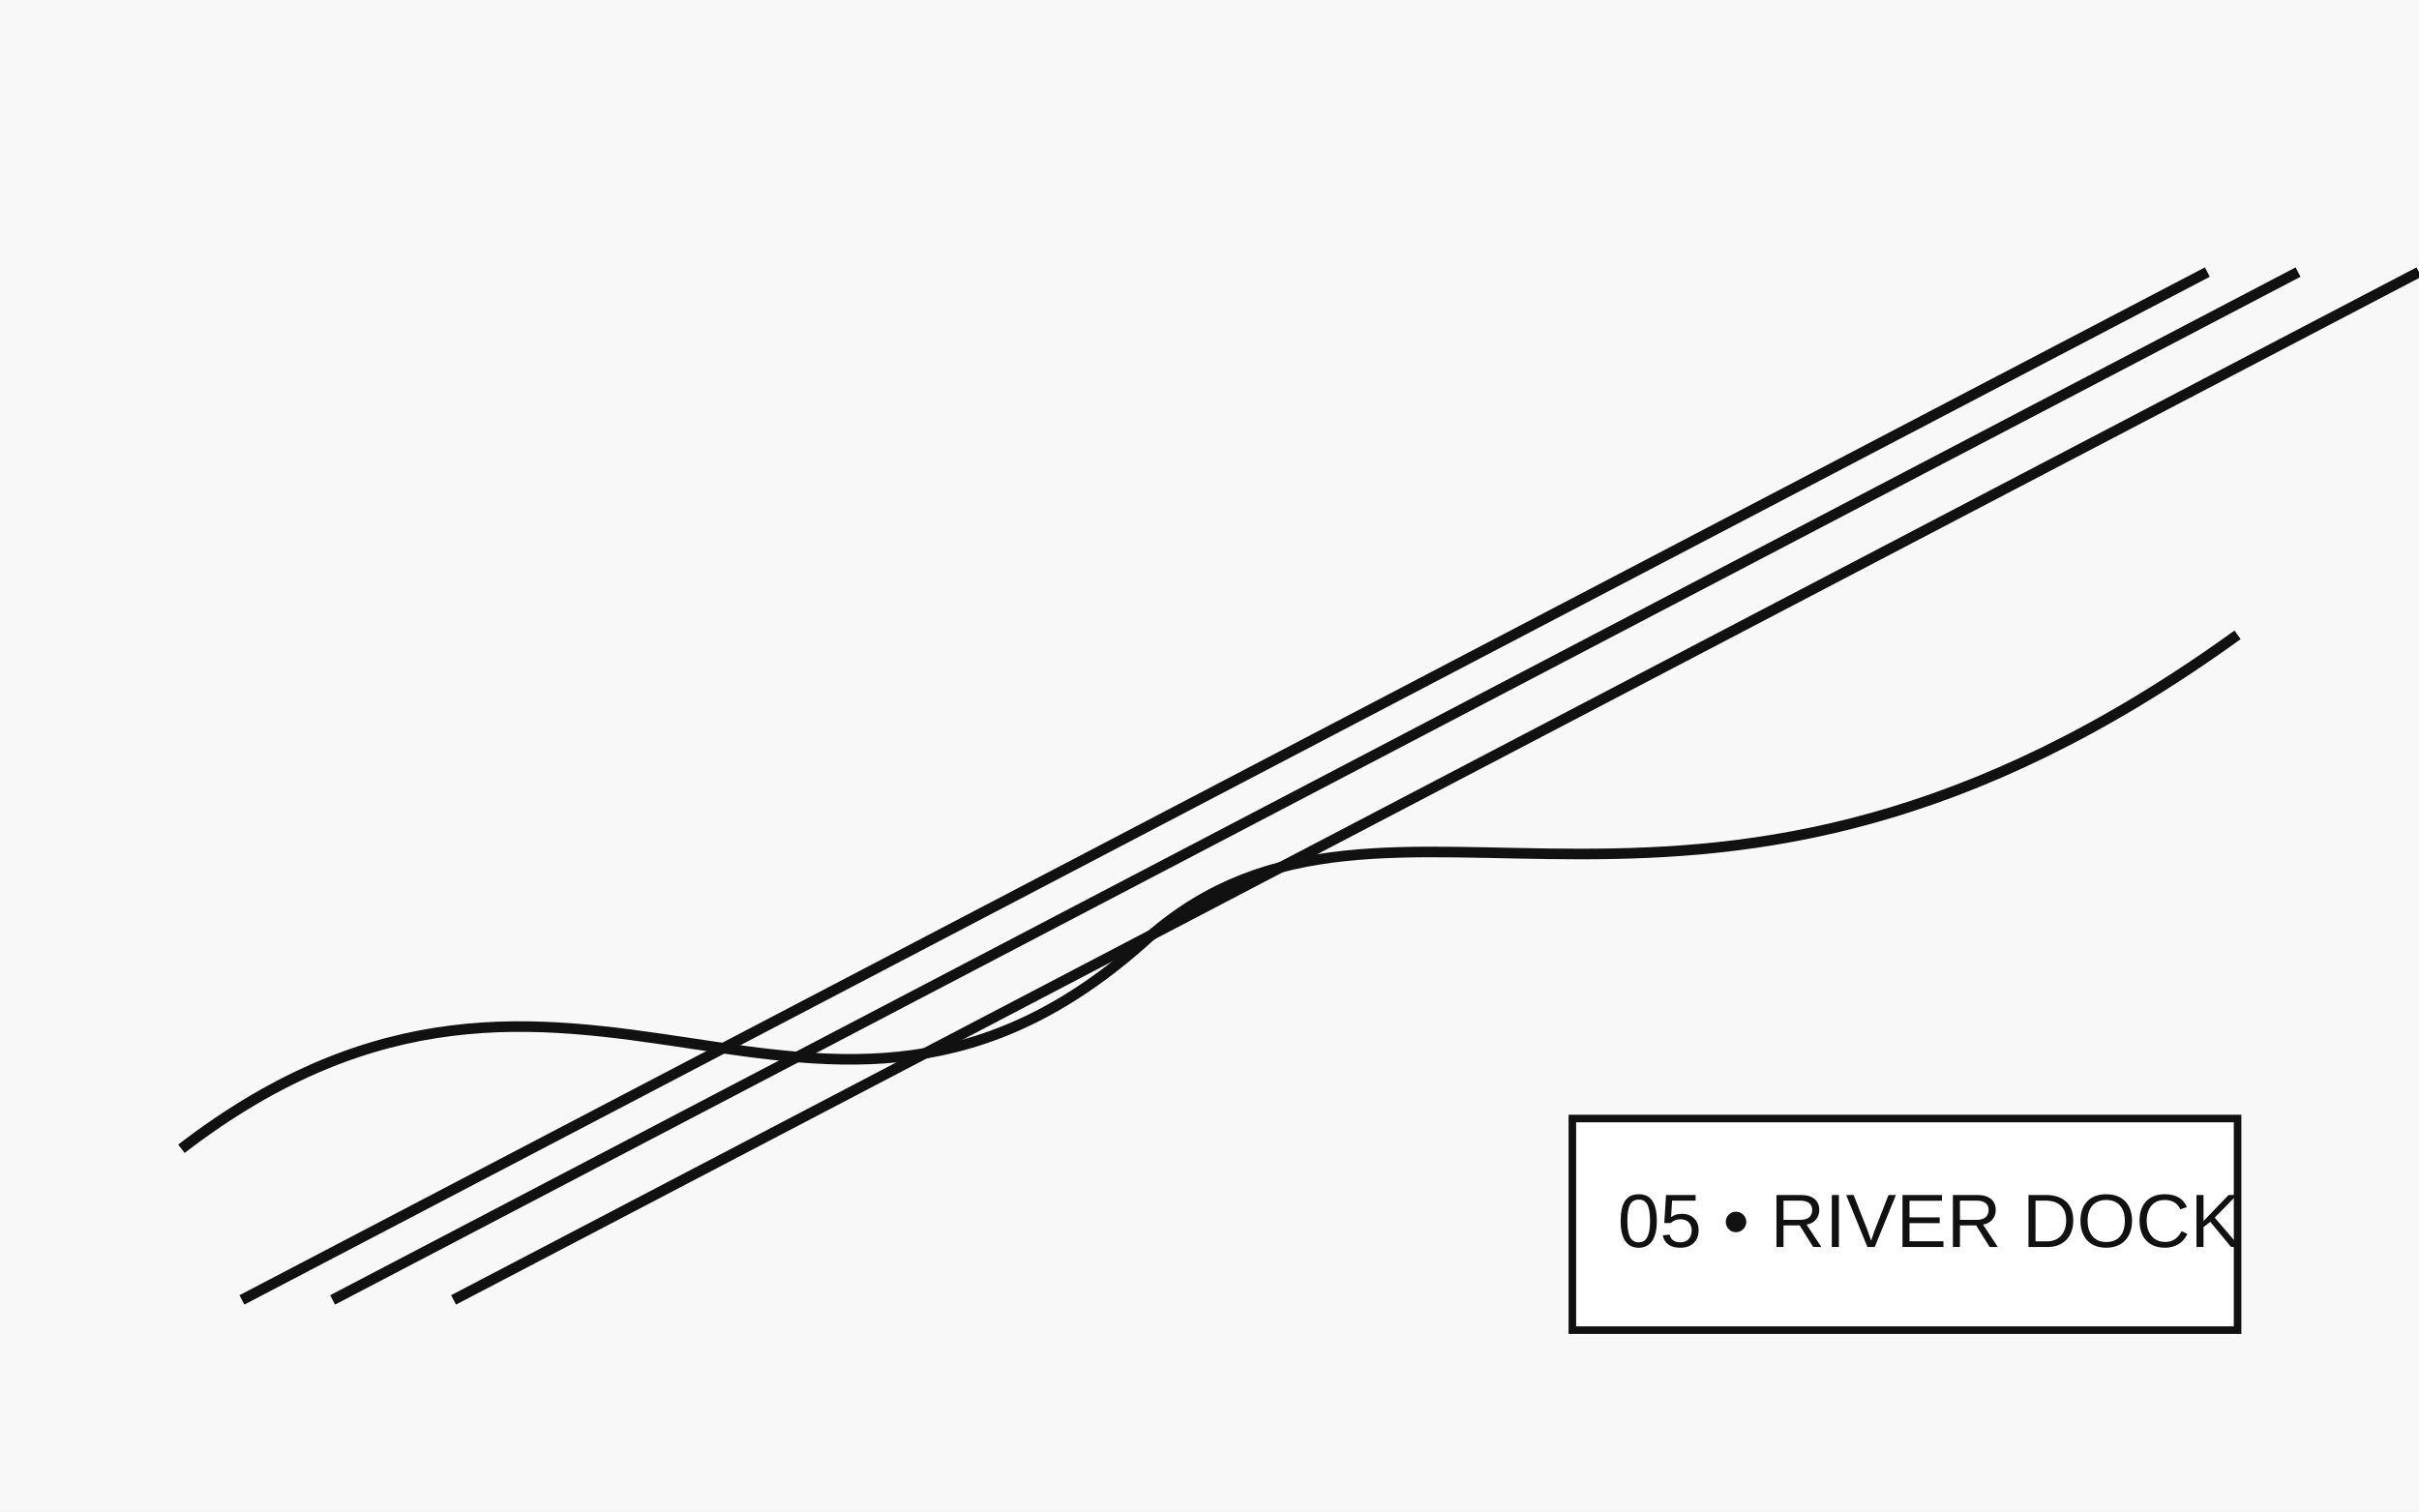
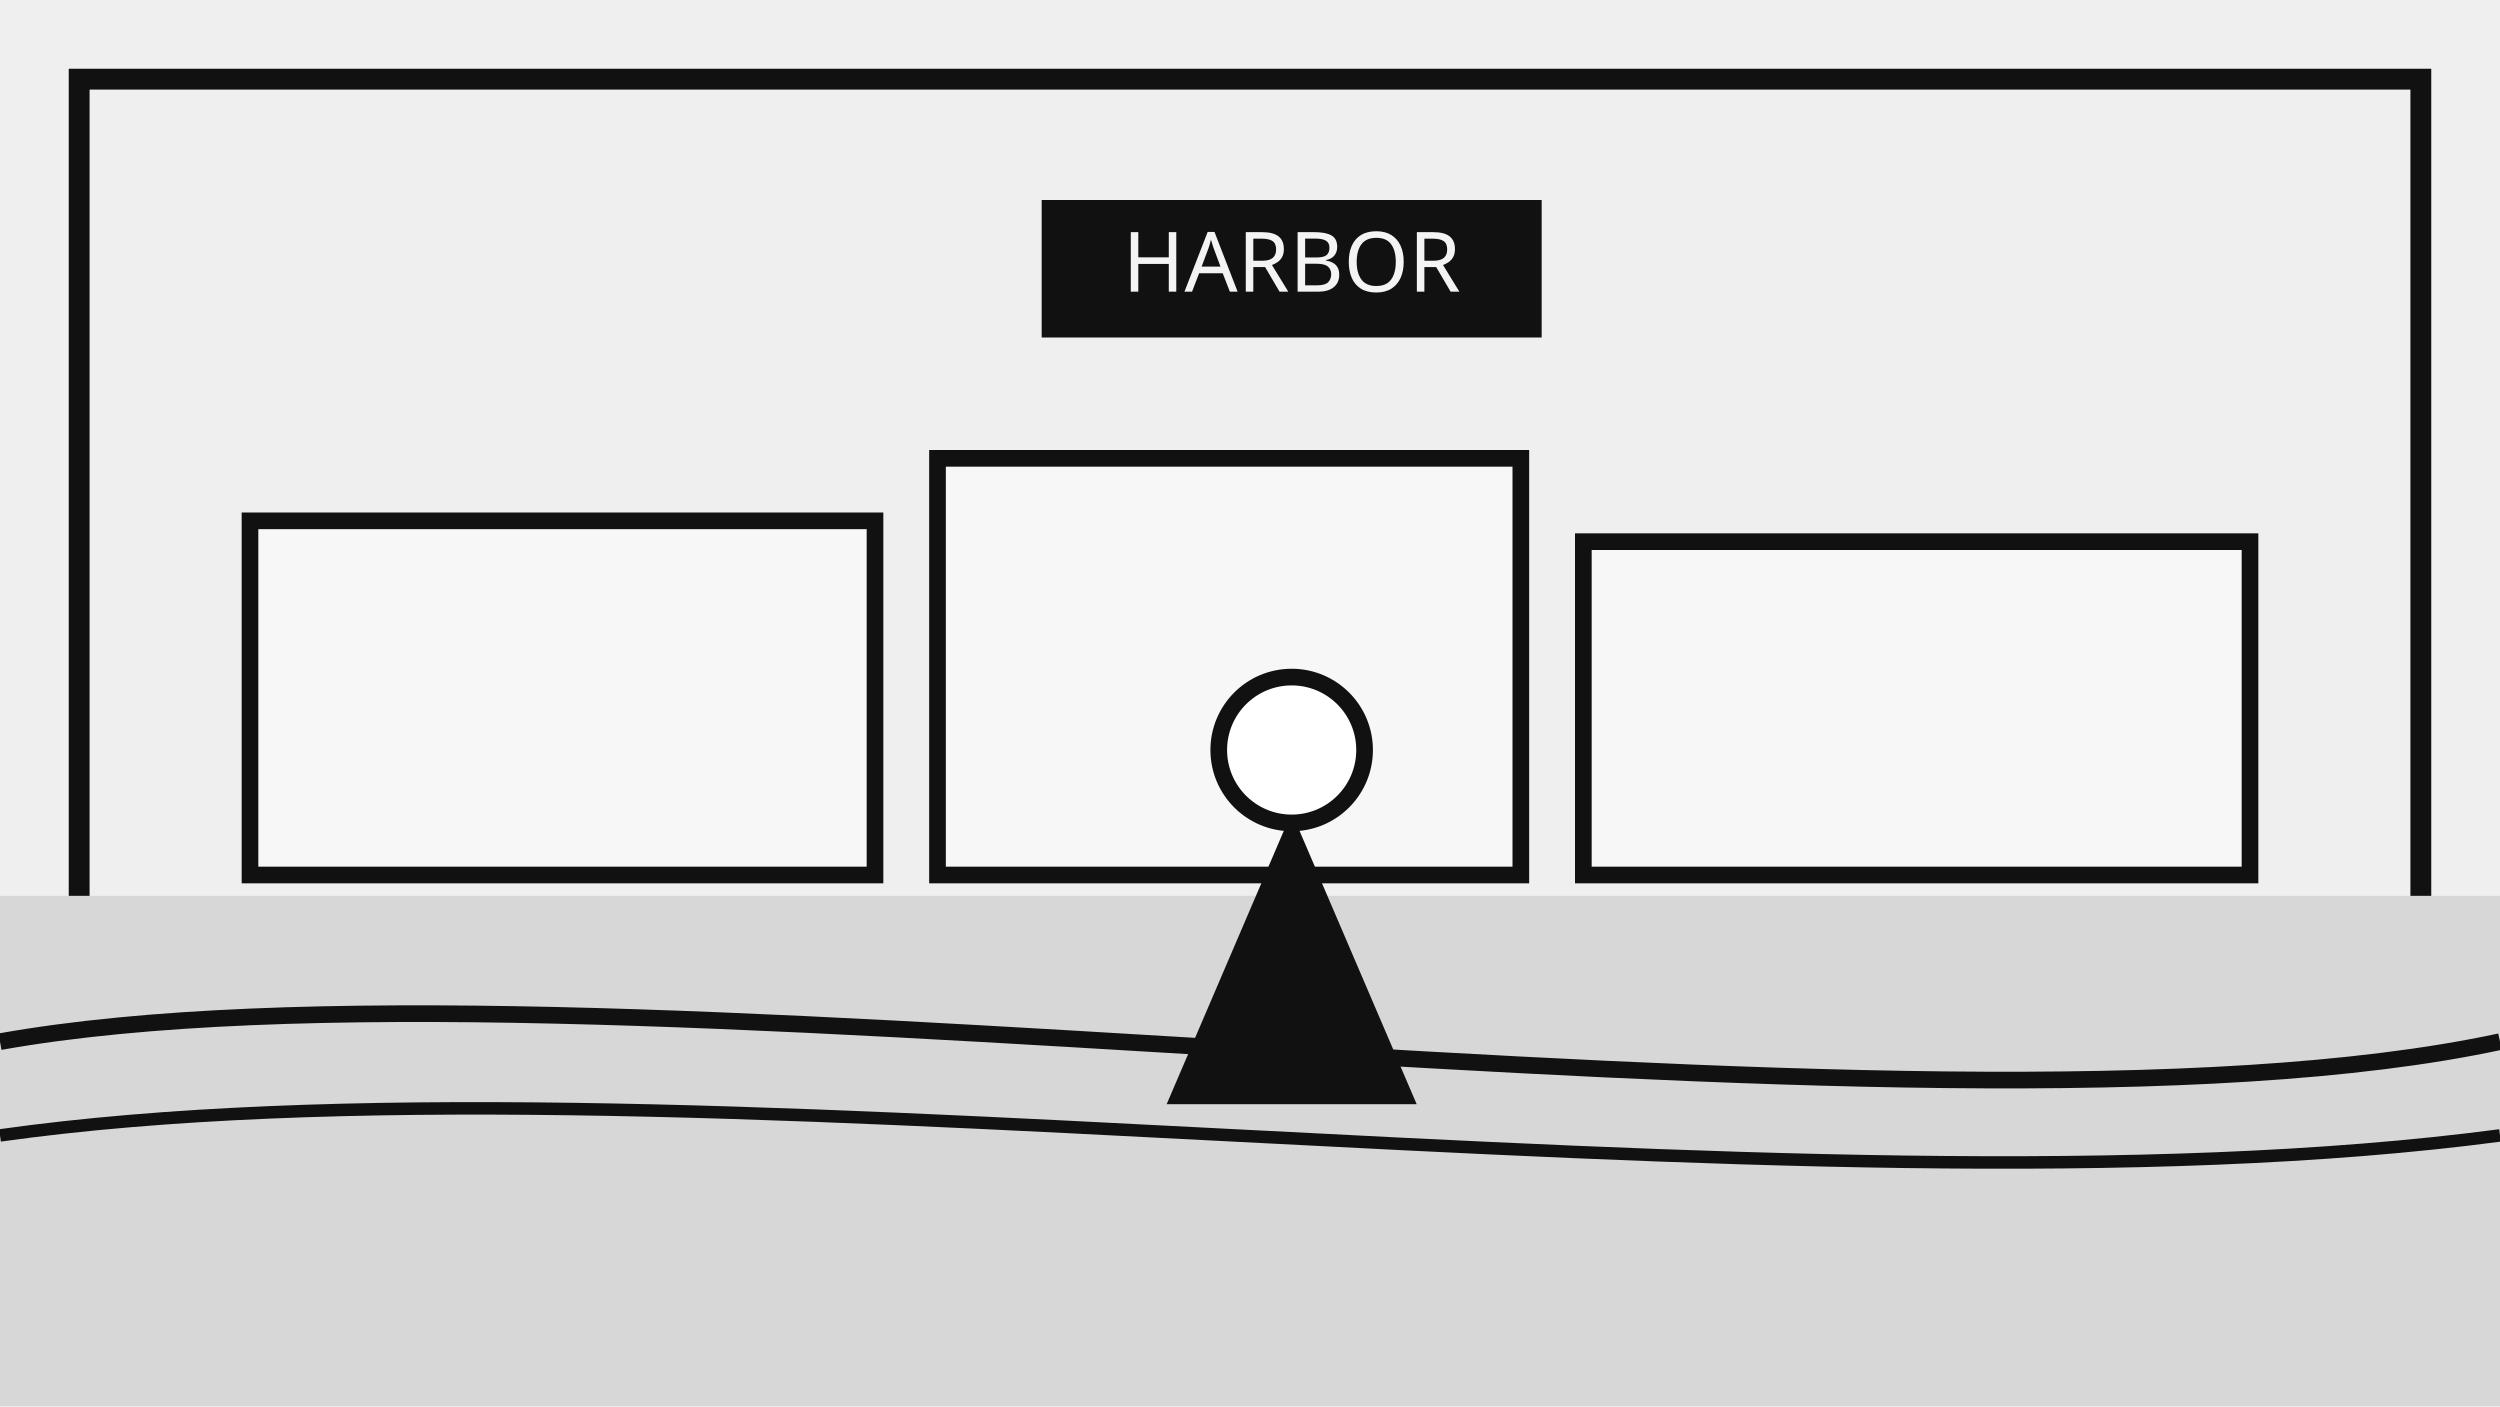
- <svg xmlns="http://www.w3.org/2000/svg" width="1600" height="1000" viewBox="0 0 1600 1000">
-   <rect width="1600" height="1000" fill="#f8f8f8" />
-   <g stroke="#111" stroke-width="7" fill="none">
-     <path d="M120 760 C380 560 540 820 760 620 C920 480 1120 680 1480 420" />
-     <path d="M160 860 L1460 180" />
-     <path d="M220 860 L1520 180" />
-     <path d="M300 860 L1600 180" />
-   </g>
-   <rect x="1040" y="740" width="440" height="140" fill="#fff" stroke="#111" stroke-width="5" />
-   <text x="1070" y="825" font-family="Arial" font-size="50" fill="#111">05 • RIVER DOCK</text>
+ <svg xmlns="http://www.w3.org/2000/svg" viewBox="0 0 1200 675">
+   <rect width="1200" height="675" fill="#efefef" />
+   <rect x="38" y="38" width="1124" height="599" fill="none" stroke="#111" stroke-width="10" />
+   <rect x="0" y="430" width="1200" height="245" fill="#d7d7d7" />
+   <path d="M0 500 C280 450 920 560 1200 500" fill="none" stroke="#111" stroke-width="8" />
+   <path d="M0 545 C320 500 860 590 1200 545" fill="none" stroke="#111" stroke-width="6" />
+   <rect x="120" y="250" width="300" height="170" fill="#f7f7f7" stroke="#111" stroke-width="8" />
+   <rect x="450" y="220" width="280" height="200" fill="#f7f7f7" stroke="#111" stroke-width="8" />
+   <rect x="760" y="260" width="320" height="160" fill="#f7f7f7" stroke="#111" stroke-width="8" />
+   <path d="M560 530 L620 390 L680 530 Z" fill="#111" />
+   <circle cx="620" cy="360" r="35" fill="#fff" stroke="#111" stroke-width="8" />
+   <rect x="500" y="96" width="240" height="66" fill="#111" />
+   <text x="620" y="140" text-anchor="middle" font-family="Impact, sans-serif" font-size="40" fill="#f3f3f3">HARBOR</text>
</svg>
